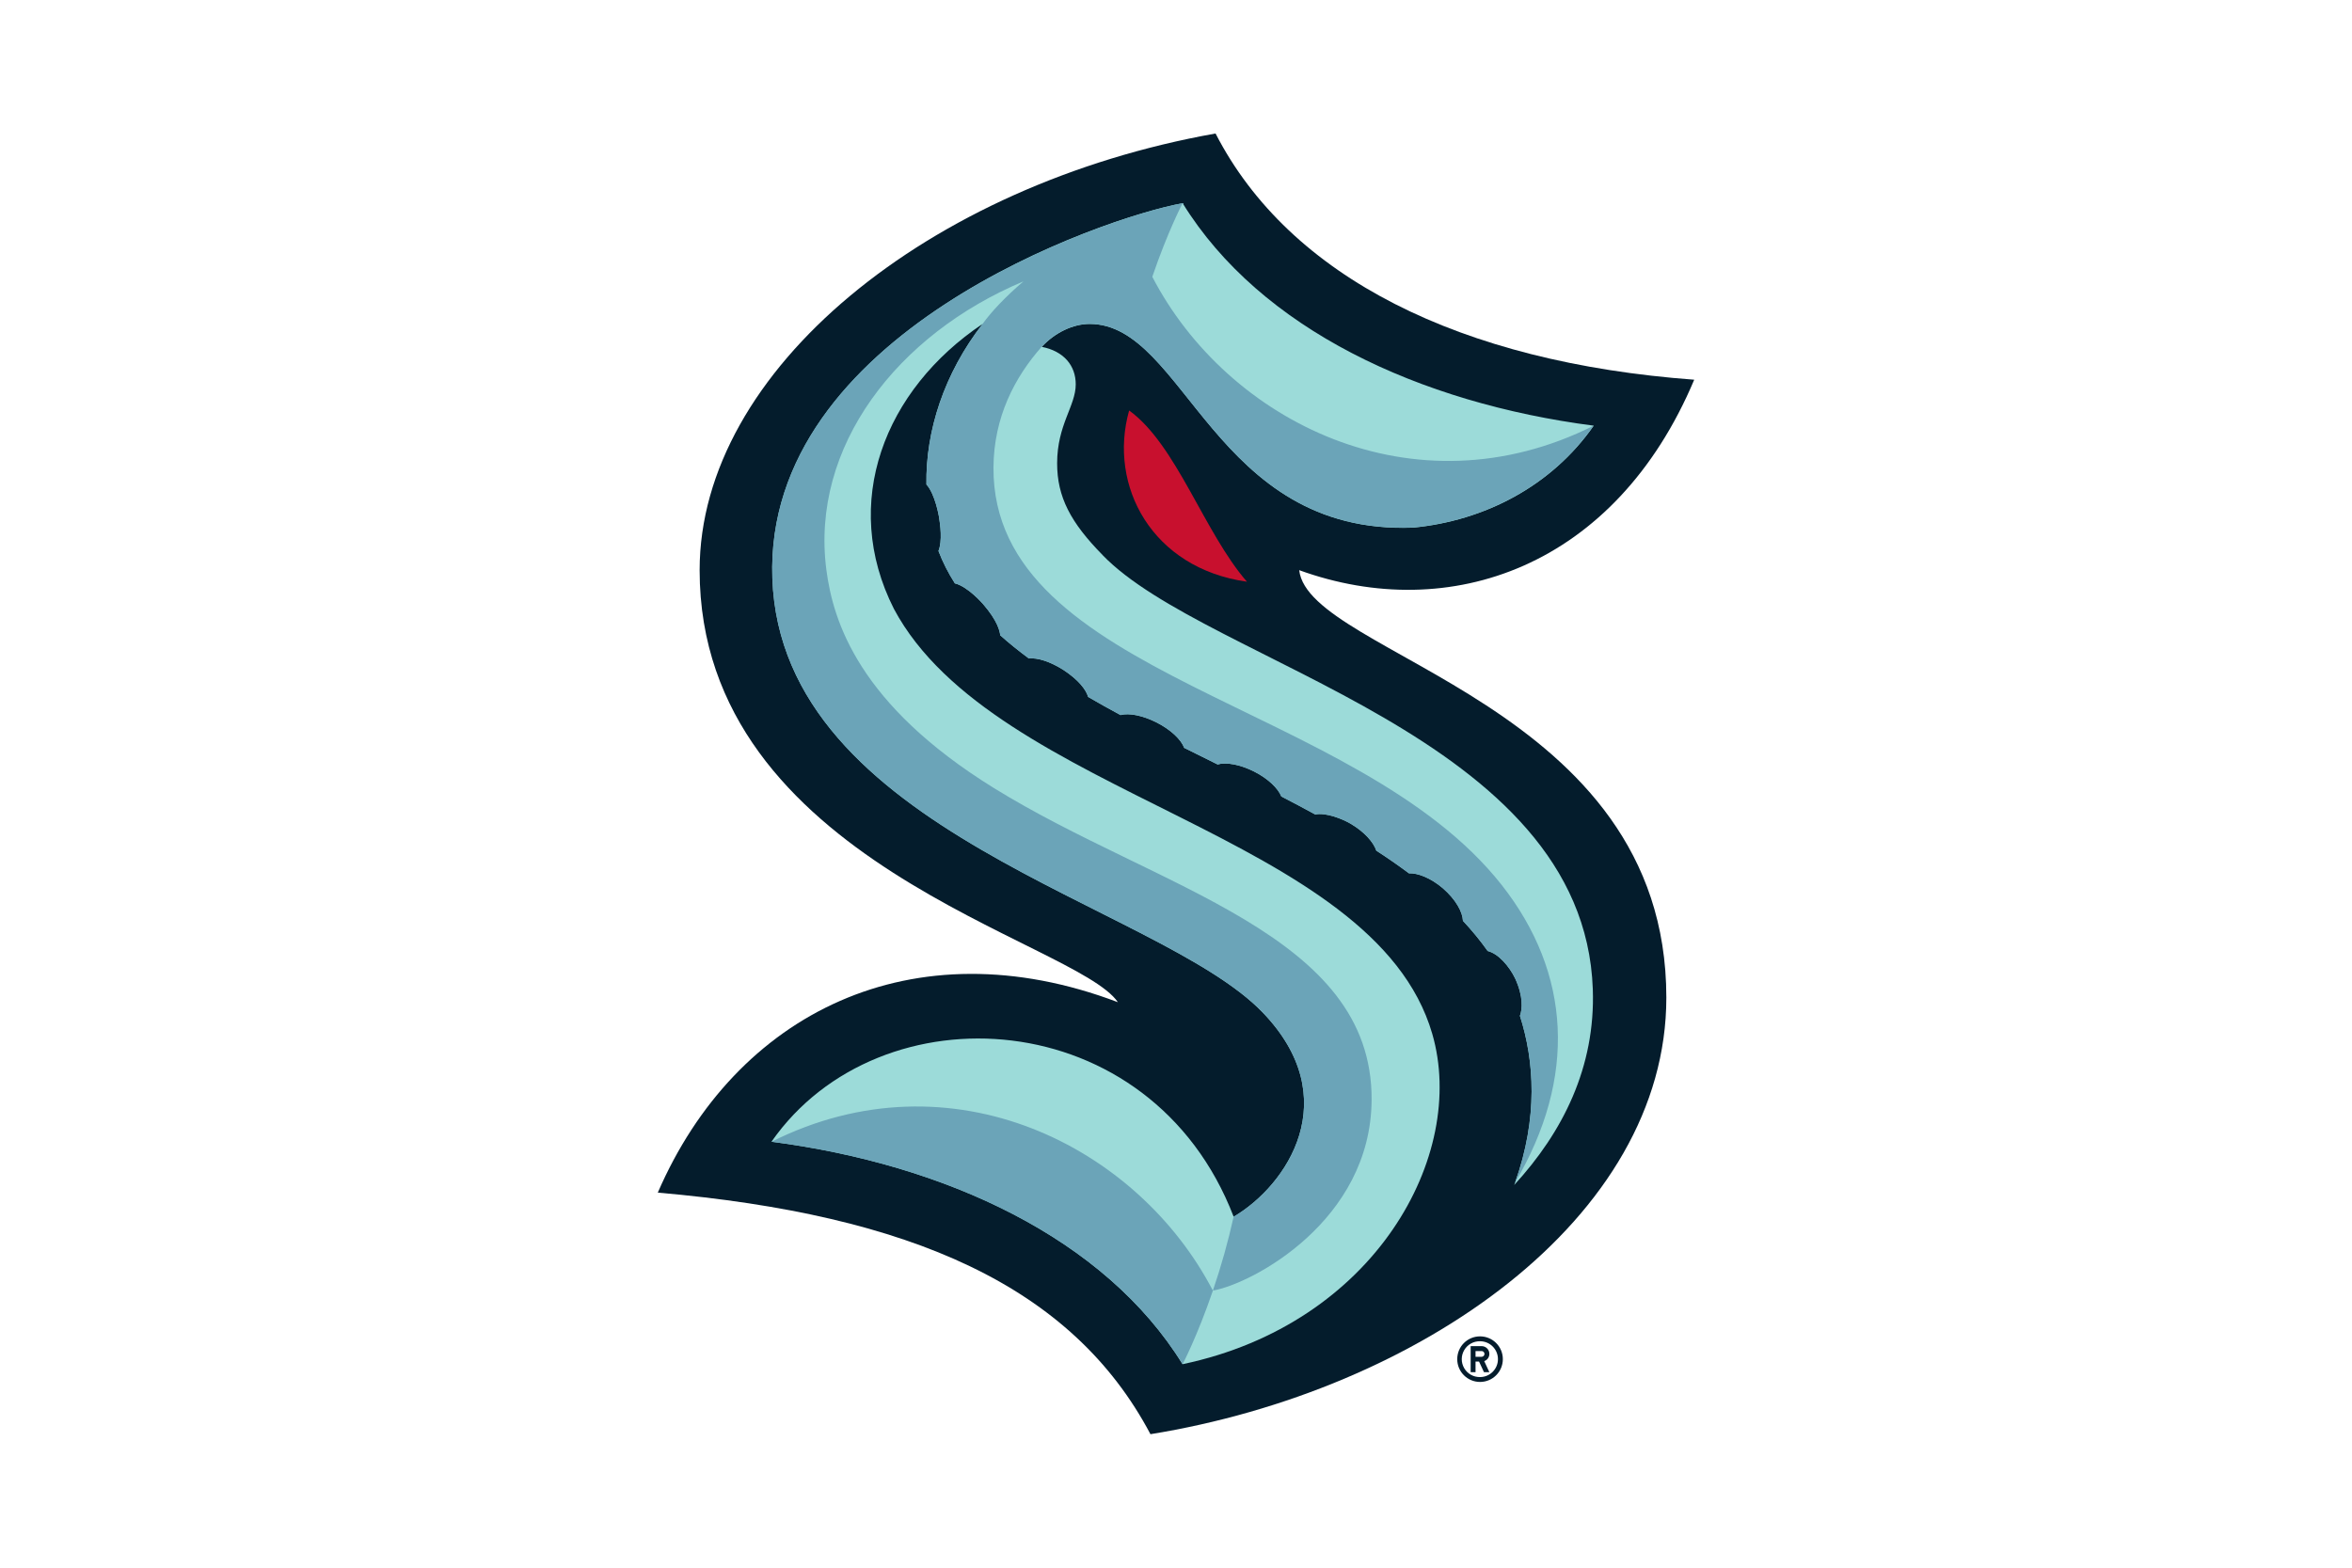
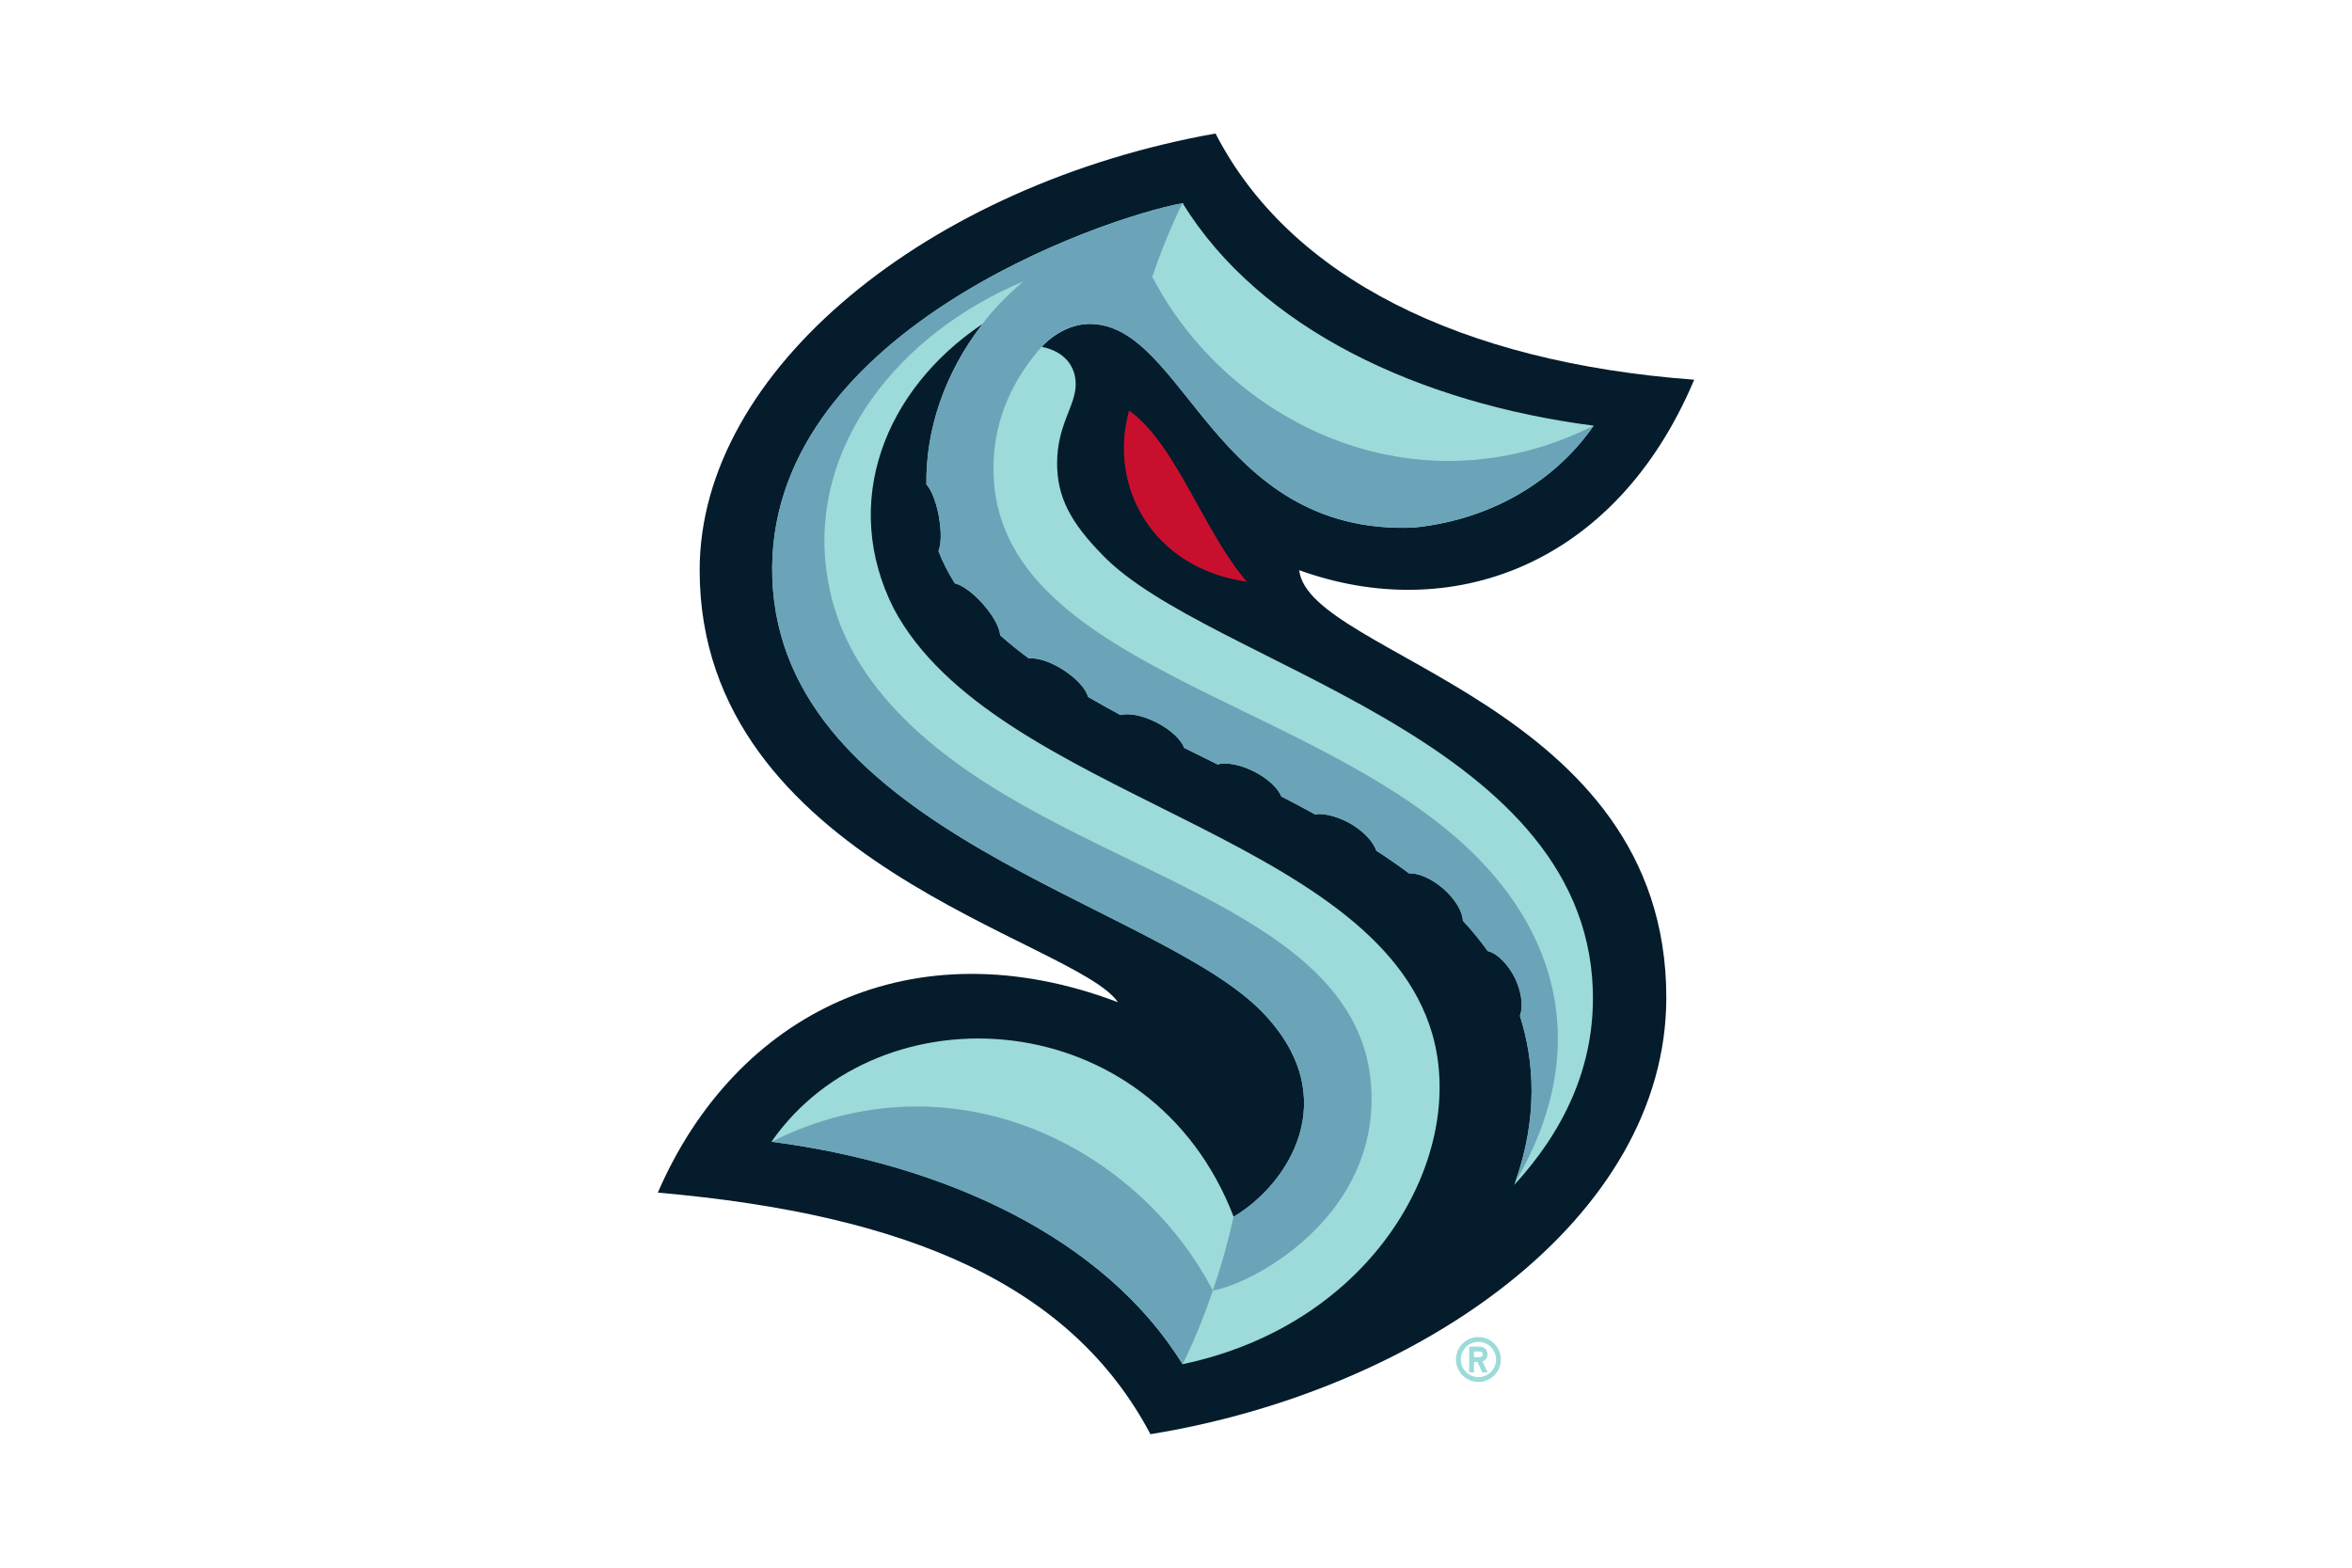
<svg xmlns="http://www.w3.org/2000/svg" viewBox="0 0 960 640">
-   <path fill="#041c2c" d="M268.5 486.88c103.479 9.043 169.127 38.224 201.075 98.62 109.381-17.722 210.564-87.866 210.564-178.269 0-120.45-145.963-139.38-149.85-174.462 61.398 22.253 128.981-1.168 161.231-77.756-95.381-7.049-165.2-41.828-195.375-100.513-116.995 20.824-210.583 96.505-210.583 178.269 0 119.423 153.516 151.021 170.718 176.375-83.778-31.758-156.054 4.431-187.8 77.756z" />
-   <path fill="#9cdbd9" d="M450.036 226.586c-13.094-13.312-18.553-23.723-18.553-37.458 0-15.729 7.594-23.422 7.594-32.222 0-7.572-4.754-13.513-13.859-15.306 5.399-5.82 12.731-9.344 19.56-9.344 39.039 0 50.561 86.254 132.023 83.153 29.027-2.779 56.463-16.896 73.706-41.627-71.128-9.223-136.072-39.452-167.798-90.826-32.915 5.981-170.941 53.61-167.456 153.136 3.646 103.795 157.162 132.634 200.109 177.201 33.862 35.142 10.011 70.566-11.824 83.435-33.721-87.664-144.532-93.907-188.647-30.631 71.128 9.224 136.071 39.452 167.798 90.826 78.46-16.453 116.31-85.248 101.907-134.87-23.85-82.106-178.675-96.565-219.728-173.475-21.937-43.279-3.908-89.477 36.218-116.362-15.752 20.3-23.286 43.681-22.944 65.572 3.566 3.886 5.077 12.969 5.117 13.15.524 3.182 1.45 9.888-.202 13.997 1.753 4.611 4.009 9.002 6.688 13.211 5.379 1.349 11.402 8.337 11.543 8.498 5.902 6.787 6.828 11.077 6.969 12.708 3.646 3.262 7.574 6.404 11.704 9.465 3.465-.403 8.722 1.269 14.08 4.672 6.164 4.048 9.246 8.036 10.113 11.036a470 470 0 0 0 13.214 7.391c3.445-.946 9.125.162 14.826 3.082 5.721 2.92 9.931 6.948 11.159 10.311 4.533 2.255 9.085 4.511 13.638 6.766 3.444-1.007 9.185 0 14.947 2.92 5.64 2.86 9.749 6.828 11.058 10.15 4.654 2.417 9.287 4.854 13.839 7.351 4.231-.866 10.999 1.712 14.665 3.907 5.439 3.242 9.165 7.472 10.273 10.875a235 235 0 0 1 13.315 9.244c3.606-.161 8.904 1.893 13.839 6.102 5.338 4.632 8.078 9.747 8.199 13.291 3.686 3.948 7.07 8.056 10.092 12.325 4.371 1.088 8.762 6.143 11.22 11.197 3.404 7.391 2.941 12.607 1.954 15.286 5.882 18.366 7.473 41.506-1.994 68.109-.101.282-.222.604-.363.947 19.822-21.569 33.217-48.112 32.089-79.992-3.646-103.795-157.162-132.634-200.109-177.201z" />
-   <path fill="#c8102e" d="M508.957 237.481c-17.546-20.179-28.746-55.926-48.084-69.902-8.682 30.792 9.387 64.464 48.084 69.902" />
-   <path fill="#6ba4b8" d="M495.057 526.896c-6.325 18.548-12.368 30.047-12.368 30.047-31.727-51.374-96.67-81.582-167.798-90.826 73.505-36.834 149.588 1.913 180.166 60.779m155.43-353.114c-73.505 36.834-149.588-1.913-180.167-60.779 6.326-18.548 12.369-30.047 12.369-30.047-31.082 5.66-170.981 52.764-167.456 153.136 3.646 103.795 157.162 132.634 200.109 177.201 33.862 35.142 10.011 70.566-11.825 83.435a281 281 0 0 1-8.46 30.148c15.994-2.78 64.48-28.436 64.783-77.817.443-68.049-87.545-86.073-154.222-127.377-54.891-33.995-65.548-67.727-68.327-89.074-6.547-50.227 28.906-96.103 80.434-117.732-7.393 6.304-13.134 12.446-16.659 17.34-15.752 20.3-23.286 43.681-22.944 65.572 3.566 3.886 5.076 12.969 5.117 13.15.523 3.182 1.45 9.888-.202 13.997 1.753 4.611 4.009 9.002 6.688 13.211 5.378 1.349 11.401 8.337 11.542 8.498 5.903 6.787 6.829 11.077 6.97 12.708 3.646 3.262 7.574 6.404 11.704 9.465 3.464-.403 8.722 1.269 14.08 4.672 6.164 4.028 9.246 8.036 10.112 11.036a472 472 0 0 0 13.215 7.391c3.444-.946 9.125.162 14.826 3.082 5.72 2.92 9.931 6.948 11.159 10.311 4.533 2.255 9.085 4.511 13.638 6.766 3.444-1.007 9.185 0 14.946 2.92 5.641 2.86 9.75 6.828 11.059 10.15 4.654 2.417 9.287 4.854 13.839 7.351 4.23-.866 10.999 1.712 14.665 3.907 5.439 3.242 9.165 7.472 10.273 10.875a235 235 0 0 1 13.315 9.244c3.606-.161 8.904 1.893 13.839 6.102 5.338 4.632 8.078 9.747 8.199 13.291 3.686 3.948 7.07 8.056 10.092 12.325 4.371 1.088 8.762 6.143 11.22 11.197 3.404 7.391 2.941 12.607 1.954 15.286 5.882 18.366 7.473 41.506-1.995 68.109 25.321-42.916 22.884-85.509-5.418-121.517-59.163-75.259-208.005-84.241-207.461-170.516.141-20.521 8.702-36.854 19.68-49.239 5.399-5.82 12.731-9.344 19.56-9.344 39.038 0 50.561 86.254 132.022 83.153 29.028-2.779 56.463-16.897 73.707-41.627z" />
-   <path fill="#041c2c" d="M594.789 554.869c0 5.135 4.17 9.304 9.307 9.304s9.306-4.169 9.306-9.304-4.15-9.305-9.306-9.305-9.307 4.169-9.307 9.305m16.619 0c0 4.027-3.263 7.31-7.312 7.31a7.312 7.312 0 1 1 0-14.621 7.3 7.3 0 0 1 7.312 7.311" />
-   <path fill="#041c2c" d="M600.268 560.185h1.994v-4.33h1.431l2.014 4.33h2.196l-2.095-4.511a3.12 3.12 0 0 0 2.095-2.96 3.15 3.15 0 0 0-3.143-3.162h-4.492zm1.994-8.619h2.498c.625 0 1.148.523 1.148 1.168s-.523 1.168-1.148 1.168h-2.498z" />
+   <path fill="#041c2c" d="M268.49 486.88c103.479 9.043 169.127 38.224 201.075 98.62 109.381-17.722 210.564-87.866 210.564-178.269 0-120.45-145.962-139.38-149.85-174.462 61.398 22.253 128.981-1.168 161.231-77.756-95.381-7.049-165.199-41.828-195.375-100.513-116.995 20.824-210.563 96.505-210.563 178.269 0 119.423 153.516 151.021 170.719 176.375-83.778-31.758-156.055 4.431-187.801 77.756z" />
+   <path fill="#9cdbd9" d="M450.026 226.586c-13.094-13.312-18.553-23.723-18.553-37.458 0-15.729 7.595-23.422 7.595-32.222 0-7.572-4.754-13.513-13.859-15.306 5.398-5.82 12.731-9.344 19.559-9.344 39.039 0 50.561 86.254 132.023 83.153 29.027-2.779 56.463-16.896 73.706-41.627-71.128-9.223-136.071-39.452-167.798-90.826-32.915 5.981-170.94 53.61-167.455 153.136 3.646 103.795 157.162 132.634 200.108 177.201 33.862 35.142 10.012 70.566-11.824 83.435-33.721-87.664-144.532-93.907-188.647-30.631 71.128 9.224 136.071 39.452 167.798 90.826 78.46-16.453 116.31-85.248 101.908-134.87-23.851-82.106-178.676-96.565-219.729-173.475-21.937-43.279-3.908-89.477 36.218-116.362-15.752 20.3-23.286 43.681-22.943 65.572 3.565 3.886 5.076 12.969 5.116 13.15.524 3.182 1.45 9.888-.201 13.997 1.752 4.611 4.008 9.002 6.687 13.211 5.379 1.349 11.402 8.337 11.543 8.498 5.902 6.787 6.829 11.077 6.97 12.708 3.646 3.262 7.574 6.404 11.703 9.465 3.465-.403 8.722 1.269 14.081 4.672 6.164 4.048 9.246 8.036 10.112 11.036a470 470 0 0 0 13.214 7.391c3.445-.946 9.125.162 14.826 3.082 5.721 2.92 9.931 6.948 11.16 10.311 4.532 2.255 9.085 4.511 13.637 6.766 3.445-1.007 9.186 0 14.947 2.92 5.64 2.86 9.749 6.828 11.059 10.15a645 645 0 0 1 13.84 7.351c4.23-.866 10.997 1.712 14.663 3.907 5.44 3.242 9.166 7.472 10.274 10.875a236 236 0 0 1 13.315 9.244c3.605-.161 8.903 1.893 13.838 6.102 5.34 4.632 8.078 9.747 8.2 13.291 3.685 3.948 7.07 8.056 10.091 12.325 4.371 1.088 8.763 6.143 11.22 11.197 3.404 7.391 2.941 12.607 1.954 15.286 5.882 18.366 7.473 41.506-1.994 68.109-.1.282-.222.604-.363.947 19.822-21.569 33.217-48.112 32.09-79.992-3.647-103.795-157.163-132.634-200.109-177.201z" />
+   <path fill="#c8102e" d="M508.947 237.481c-17.546-20.179-28.745-55.926-48.084-69.902-8.682 30.792 9.387 64.464 48.084 69.902" />
+   <path fill="#6ba4b8" d="M495.047 526.896c-6.325 18.548-12.368 30.047-12.368 30.047-31.727-51.374-96.67-81.582-167.798-90.826 73.505-36.834 149.588 1.913 180.166 60.779m155.43-353.114c-73.505 36.834-149.588-1.913-180.166-60.779 6.325-18.548 12.368-30.047 12.368-30.047-31.082 5.66-170.981 52.764-167.456 153.136 3.646 103.795 157.162 132.634 200.109 177.201 33.862 35.142 10.012 70.566-11.824 83.435a281 281 0 0 1-8.461 30.148c15.994-2.78 64.481-28.436 64.783-77.817.443-68.049-87.545-86.073-154.221-127.377-54.892-33.995-65.548-67.727-68.328-89.074-6.547-50.227 28.906-96.103 80.434-117.732-7.393 6.304-13.134 12.446-16.659 17.34-15.752 20.3-23.286 43.681-22.944 65.572 3.566 3.886 5.077 12.969 5.117 13.15.524 3.182 1.45 9.888-.202 13.997 1.753 4.611 4.009 9.002 6.688 13.211 5.379 1.349 11.402 8.337 11.543 8.498 5.902 6.787 6.828 11.077 6.969 12.708 3.646 3.262 7.574 6.404 11.704 9.465 3.465-.403 8.722 1.269 14.08 4.672 6.164 4.028 9.247 8.036 10.113 11.036a470 470 0 0 0 13.214 7.391c3.445-.946 9.125.162 14.826 3.082 5.721 2.92 9.931 6.948 11.16 10.311 4.532 2.255 9.084 4.511 13.637 6.766 3.445-1.007 9.185 0 14.947 2.92 5.64 2.86 9.749 6.828 11.059 10.15a642 642 0 0 1 13.838 7.351c4.231-.866 10.999 1.712 14.665 3.907 5.439 3.242 9.166 7.472 10.273 10.875a236 236 0 0 1 13.316 9.244c3.605-.161 8.903 1.893 13.838 6.102 5.338 4.632 8.078 9.747 8.199 13.291 3.686 3.948 7.07 8.056 10.092 12.325 4.371 1.088 8.762 6.143 11.22 11.197 3.404 7.391 2.941 12.607 1.954 15.286 5.882 18.366 7.473 41.506-1.994 68.109 25.32-42.916 22.883-85.509-5.419-121.517-59.162-75.259-208.005-84.241-207.461-170.516.141-20.521 8.702-36.854 19.68-49.239 5.399-5.82 12.731-9.344 19.56-9.344 39.039 0 50.561 86.254 132.023 83.153 29.027-2.779 56.463-16.897 73.706-41.627z" />
+   <path fill="#9cdbd9" d="M594.276 555.01c0 5.055 4.109 9.163 9.165 9.163s9.166-4.108 9.166-9.163-4.089-9.163-9.166-9.163-9.165 4.108-9.165 9.163m16.357 0c0 3.967-3.223 7.189-7.192 7.189s-7.191-3.222-7.191-7.189 3.223-7.19 7.191-7.19 7.192 3.223 7.192 7.19" />
+   <path fill="#9cdbd9" d="M599.654 560.246h1.975v-4.25h1.41l1.974 4.25h2.175l-2.054-4.431a3.08 3.08 0 0 0 2.054-2.92c0-1.712-1.39-3.122-3.102-3.122h-4.432zm1.975-8.519h2.457a1.147 1.147 0 1 1 0 2.296h-2.457z" />
</svg>
